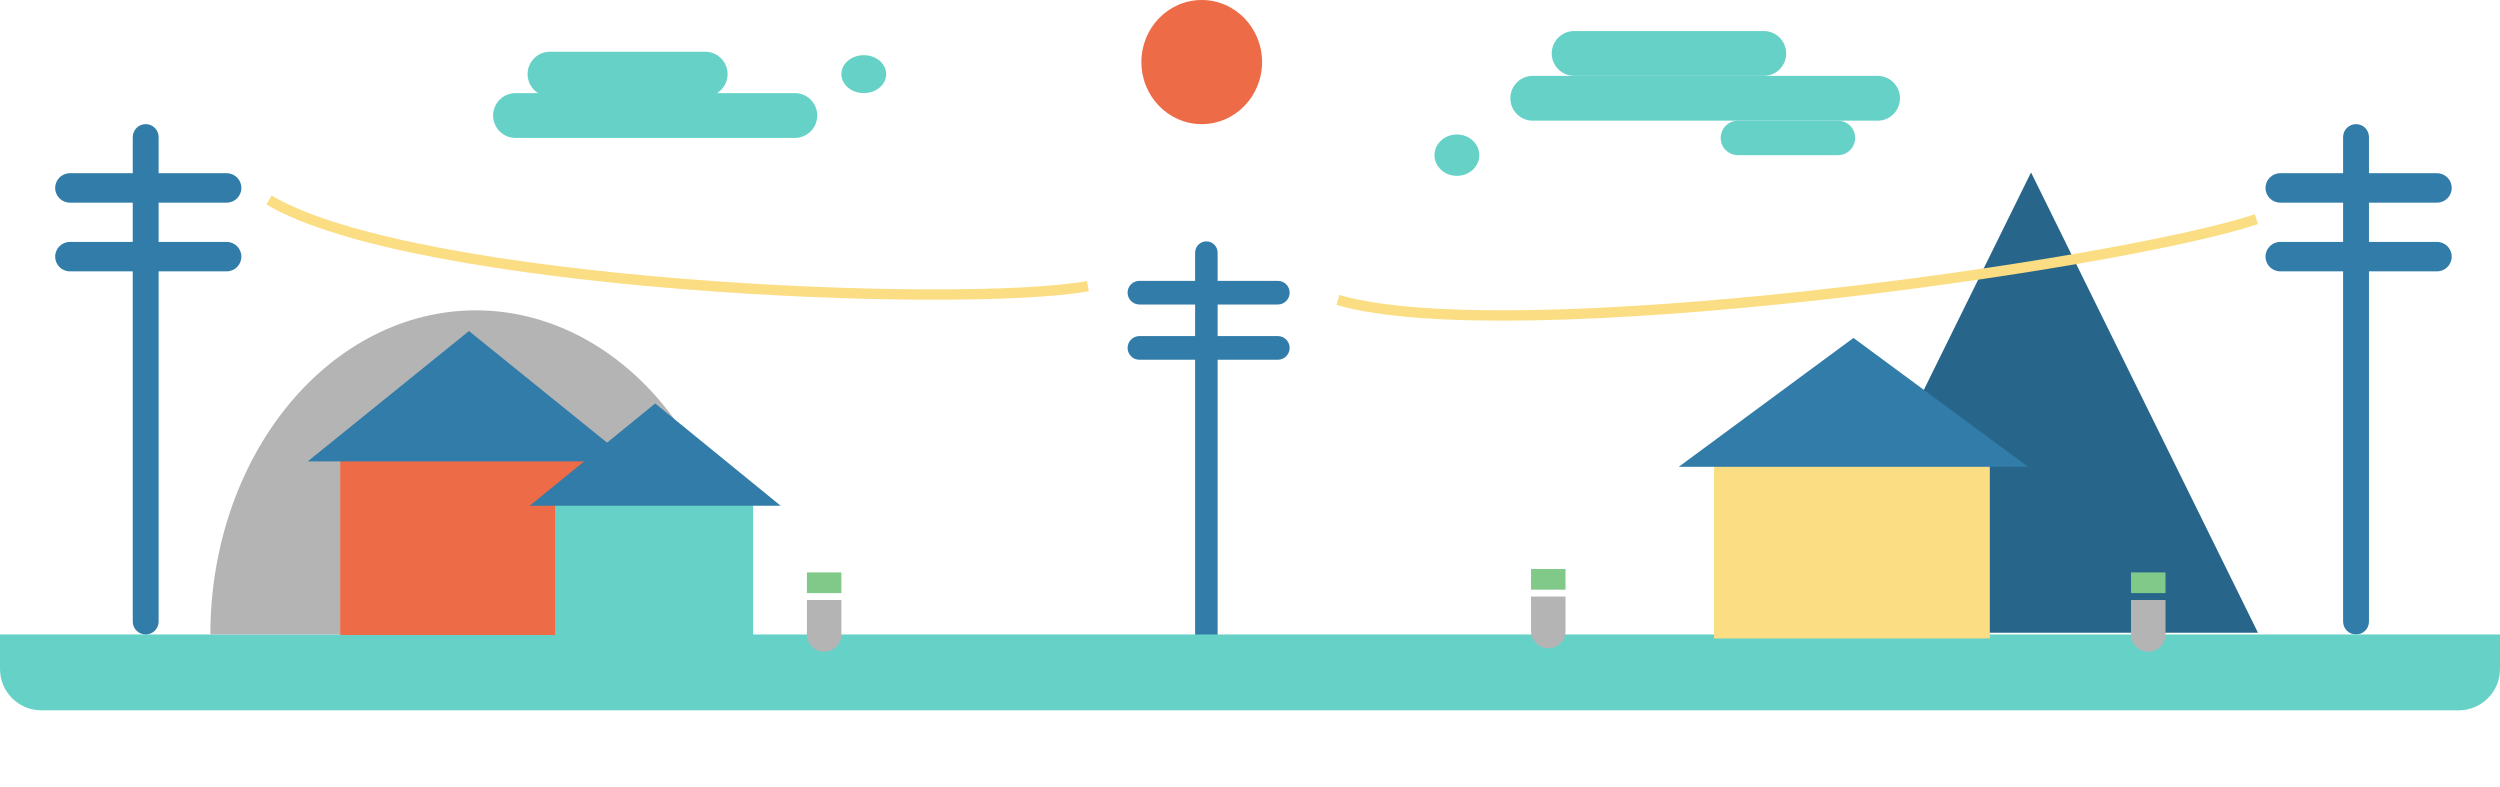
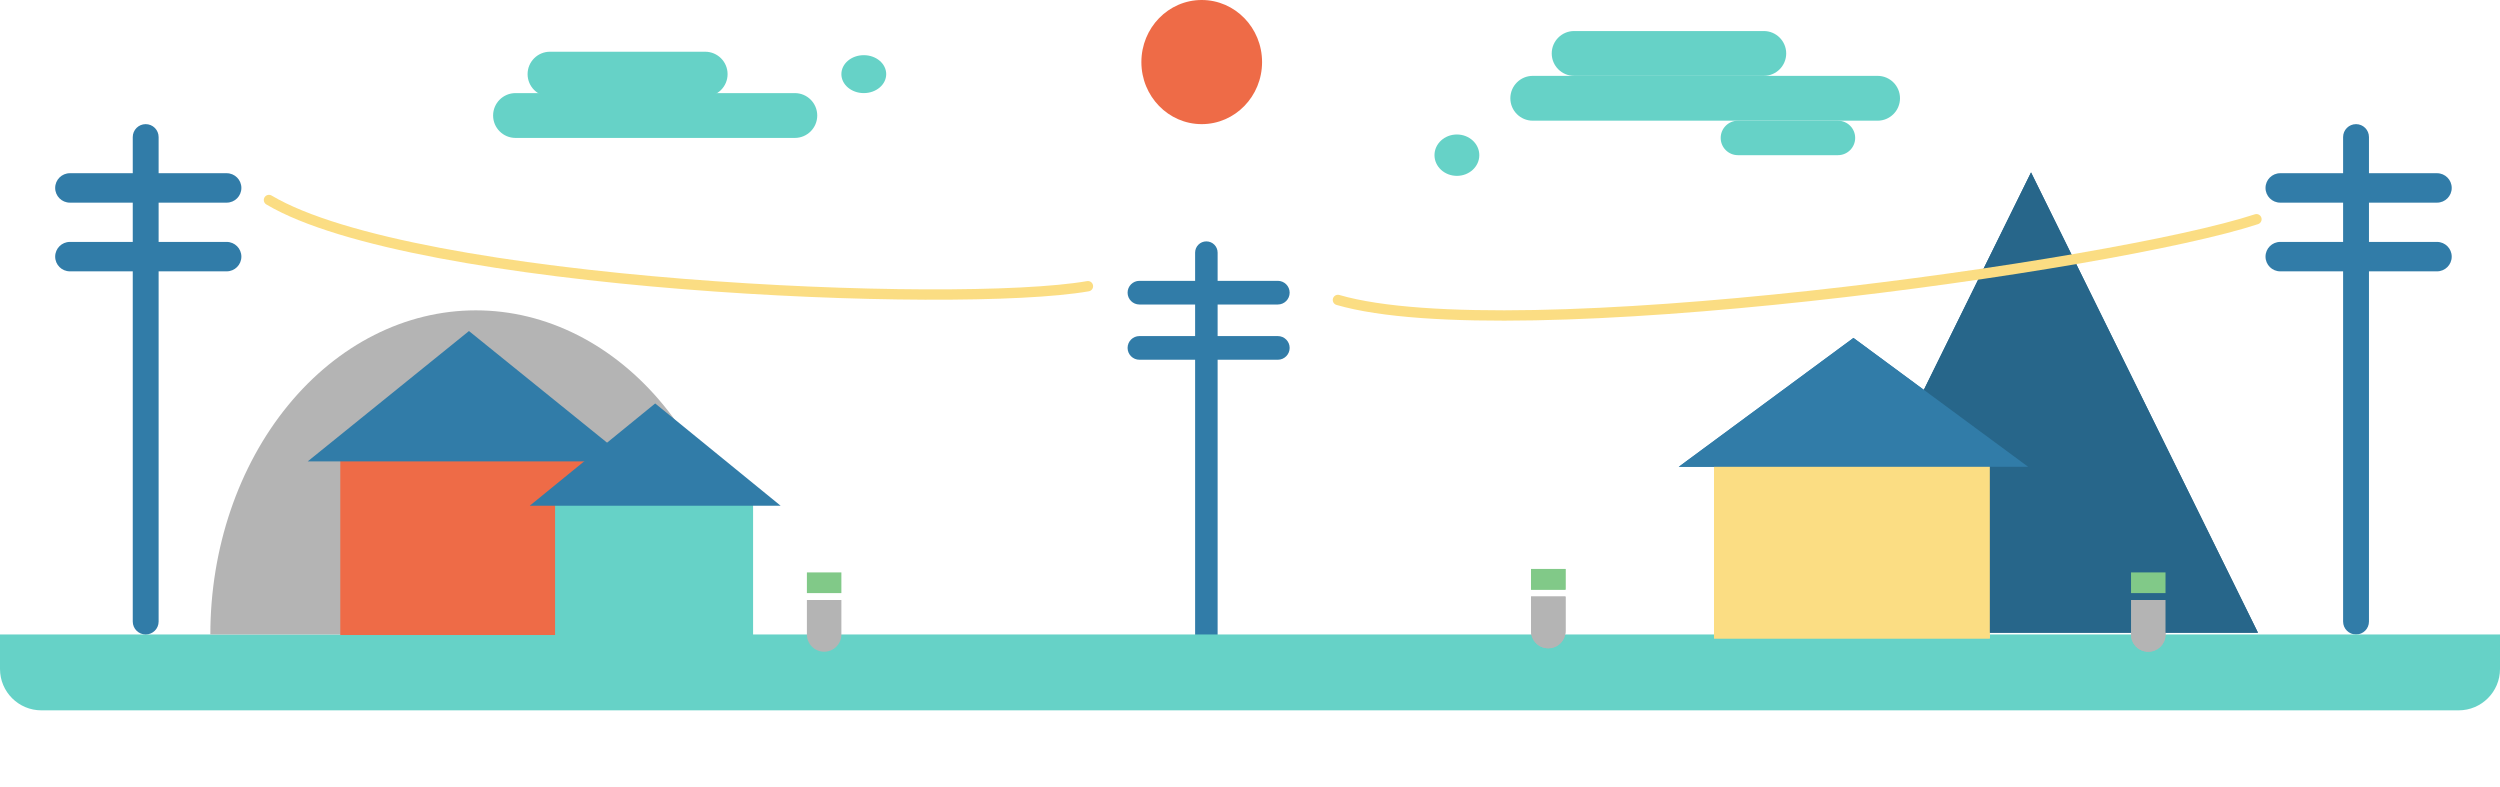
<svg xmlns="http://www.w3.org/2000/svg" width="725" height="228" viewBox="0 0 725 228" fill="none">
  <rect width="6.528" height="119" rx="3.264" transform="matrix(-1 0 0 1 353.111 70)" fill="#317CA8" />
  <rect width="6.865" height="47" rx="3.433" transform="matrix(0 -1 -1 0 374 88.3077)" fill="#317CA8" />
  <rect width="6.865" height="47" rx="3.433" transform="matrix(0 -1 -1 0 374 104.327)" fill="#317CA8" />
  <rect width="7.5" height="148" rx="3.75" transform="matrix(-1 0 0 1 687 36)" fill="#317CA8" />
  <rect width="8.538" height="54" rx="4.269" transform="matrix(0 -1 -1 0 711 58.7693)" fill="#317CA8" />
  <rect width="8.538" height="54" rx="4.269" transform="matrix(0 -1 -1 0 711 78.6924)" fill="#317CA8" />
  <path d="M0 184H725V194C725 200.627 719.627 206 713 206H12C5.373 206 0 200.627 0 194V184Z" fill="#66D2C7" />
  <rect x="143" y="27" width="94" height="13" rx="6.5" fill="#66D2C7" />
  <rect x="153" y="15" width="58" height="13" rx="6.5" fill="#66D2C7" />
  <ellipse cx="250.5" cy="21.5" rx="6.5" ry="5.5" fill="#66D2C7" />
  <rect x="438" y="22" width="113" height="13" rx="6.5" fill="#66D2C7" />
  <rect x="450" y="9" width="68" height="13" rx="6.5" fill="#66D2C7" />
  <rect x="499" y="35" width="39" height="10" rx="5" fill="#66D2C7" />
  <ellipse cx="422.5" cy="45" rx="6.5" ry="6" fill="#66D2C7" />
  <ellipse cx="348.5" cy="18" rx="17.5" ry="18" fill="#EE6B47" />
  <path d="M215 184C215 159.07 206.888 135.16 192.447 117.532C178.007 99.904 158.422 90 138 90C117.578 90 97.993 99.903 83.553 117.532C69.112 135.16 61 159.07 61 184L138 184H215Z" fill="#B4B4B4" />
  <rect x="98.683" y="127.604" width="73.823" height="56.551" fill="#EE6B47" />
  <path d="M136 96L182.765 133.803H89.235L136 96Z" fill="#317CA8" />
  <rect x="160.976" y="141.792" width="57.418" height="44.363" fill="#66D2C7" />
  <path d="M190 117L226.373 146.656H153.627L190 117Z" fill="#317CA8" />
-   <path d="M234 174H244V184C244 186.761 241.761 189 239 189V189C236.239 189 234 186.761 234 184V174Z" fill="#B4B4B4" />
+   <path d="M234 174H244V184C244 186.761 241.761 189 239 189C236.239 189 234 186.761 234 184V174Z" fill="#B4B4B4" />
  <rect x="234" y="166" width="10" height="6" fill="#81C988" />
  <path d="M589 50L654.818 183.5H523.182L589 50Z" fill="#27668A" />
  <rect x="497.073" y="129.245" width="79.975" height="55.91" fill="#FBDD83" />
  <path d="M537.5 98L588.162 135.375H486.838L537.5 98Z" fill="#317CA8" />
-   <path d="M444 173H454V183C454 185.761 451.761 188 449 188V188C446.239 188 444 185.761 444 183V173Z" fill="#B4B4B4" />
+   <path d="M444 173H454V183C454 185.761 451.761 188 449 188C446.239 188 444 185.761 444 183V173Z" fill="#B4B4B4" />
  <rect x="444" y="165" width="10" height="6" fill="#81C988" />
-   <path d="M618 174H628V184C628 186.761 625.761 189 623 189V189C620.239 189 618 186.761 618 184V174Z" fill="#B4B4B4" />
+   <path d="M618 174H628V184C628 186.761 625.761 189 623 189C620.239 189 618 186.761 618 184V174Z" fill="#B4B4B4" />
  <rect x="618" y="166" width="10" height="6" fill="#81C988" />
-   <path d="M315.5 83C277.333 89.667 120 82.957 78 58" stroke="#FBDD83" stroke-width="3" />
-   <path d="M654.369 63.576C613.284 77.102 438.414 101.615 388 86.988" stroke="#FBDD83" stroke-width="3" />
+   <path d="M589 50L654.818 183.5H523.182L589 50Z" fill="#27668A" />
+   <rect x="497.073" y="129.245" width="79.975" height="55.91" fill="#FBDD83" />
+   <path d="M537.5 98L588.162 135.375H486.838L537.5 98Z" fill="#317CA8" />
+   <path d="M444 173H454V183C454 185.761 451.761 188 449 188C446.239 188 444 185.761 444 183V173Z" fill="#B4B4B4" />
+   <rect x="444" y="165" width="10" height="6" fill="#81C988" />
+   <path d="M618 174H628V184C628 186.761 625.761 189 623 189C620.239 189 618 186.761 618 184V174Z" fill="#B4B4B4" />
+   <rect x="618" y="166" width="10" height="6" fill="#81C988" />
+   <path d="M315.5 83C277.333 89.667 120 82.957 78 58" stroke="#FBDD83" stroke-width="3" stroke-linecap="round" />
+   <path d="M654.369 63.576C613.284 77.102 438.414 101.615 388 86.988" stroke="#FBDD83" stroke-width="3" stroke-linecap="round" />
  <rect width="7.5" height="148" rx="3.75" transform="matrix(-1 0 0 1 46 36)" fill="#317CA8" />
  <rect width="8.538" height="54" rx="4.269" transform="matrix(0 -1 -1 0 70 58.7693)" fill="#317CA8" />
  <rect width="8.538" height="54" rx="4.269" transform="matrix(0 -1 -1 0 70 78.6924)" fill="#317CA8" />
</svg>
